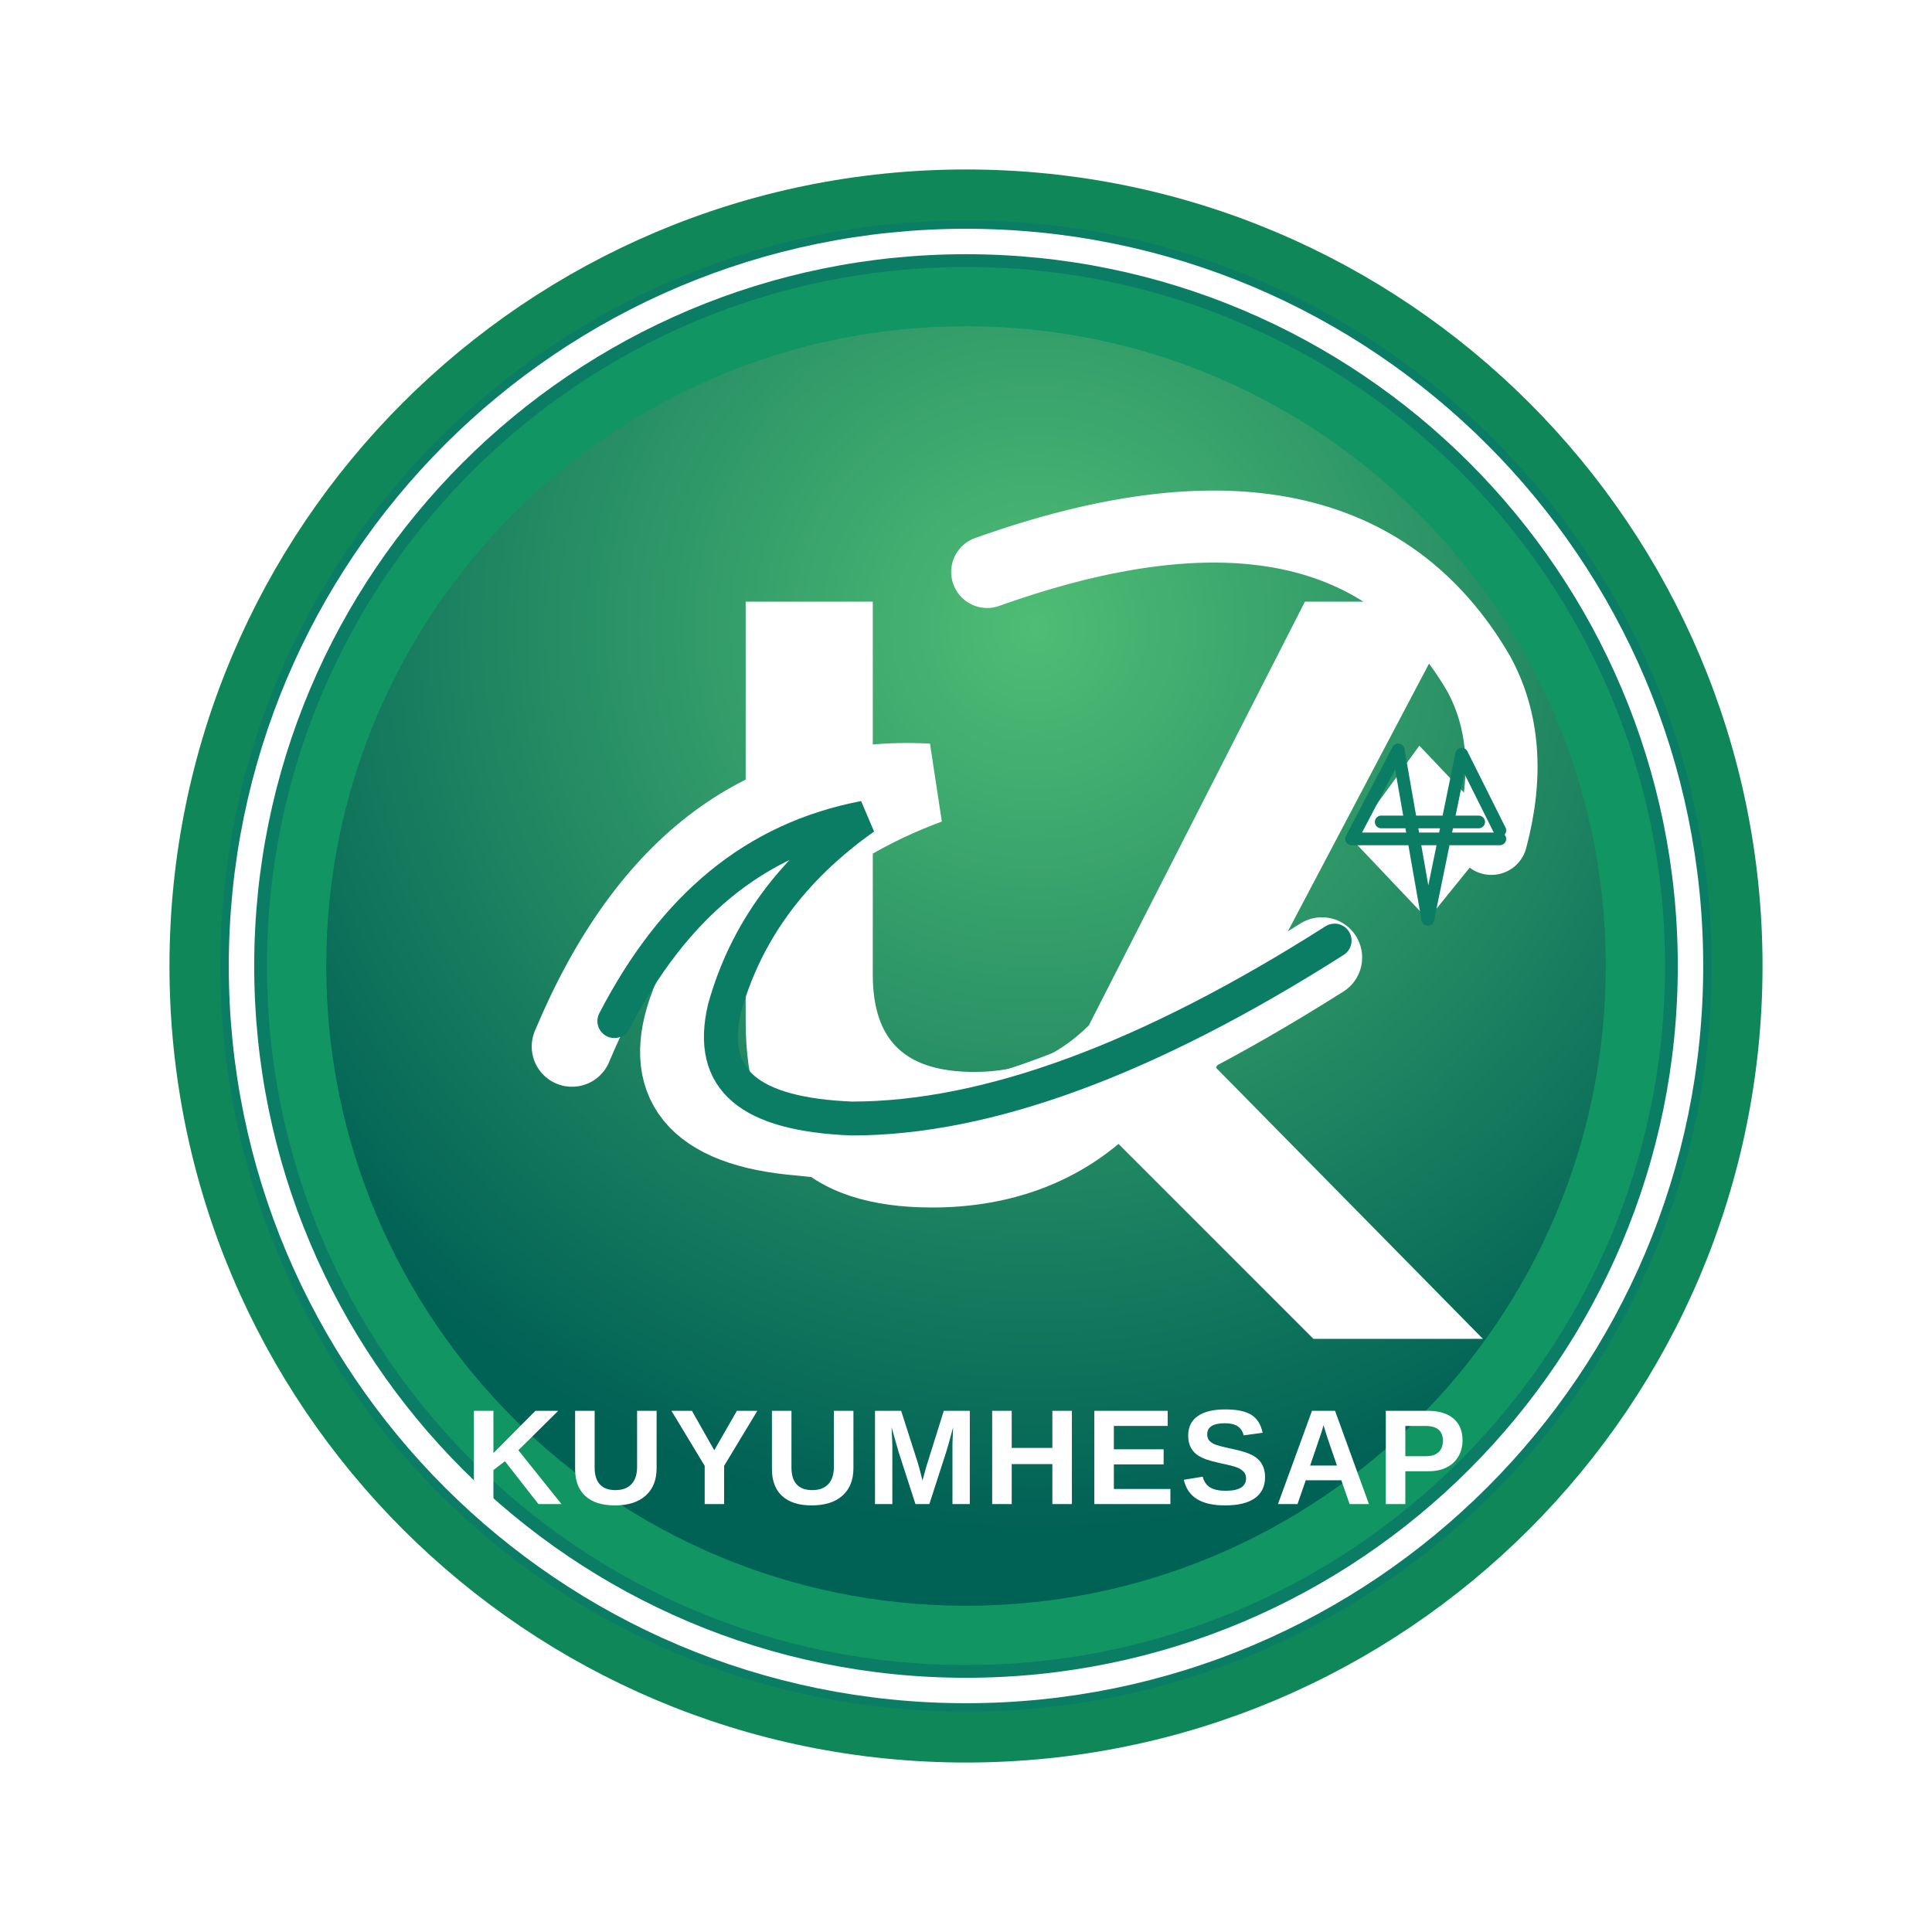
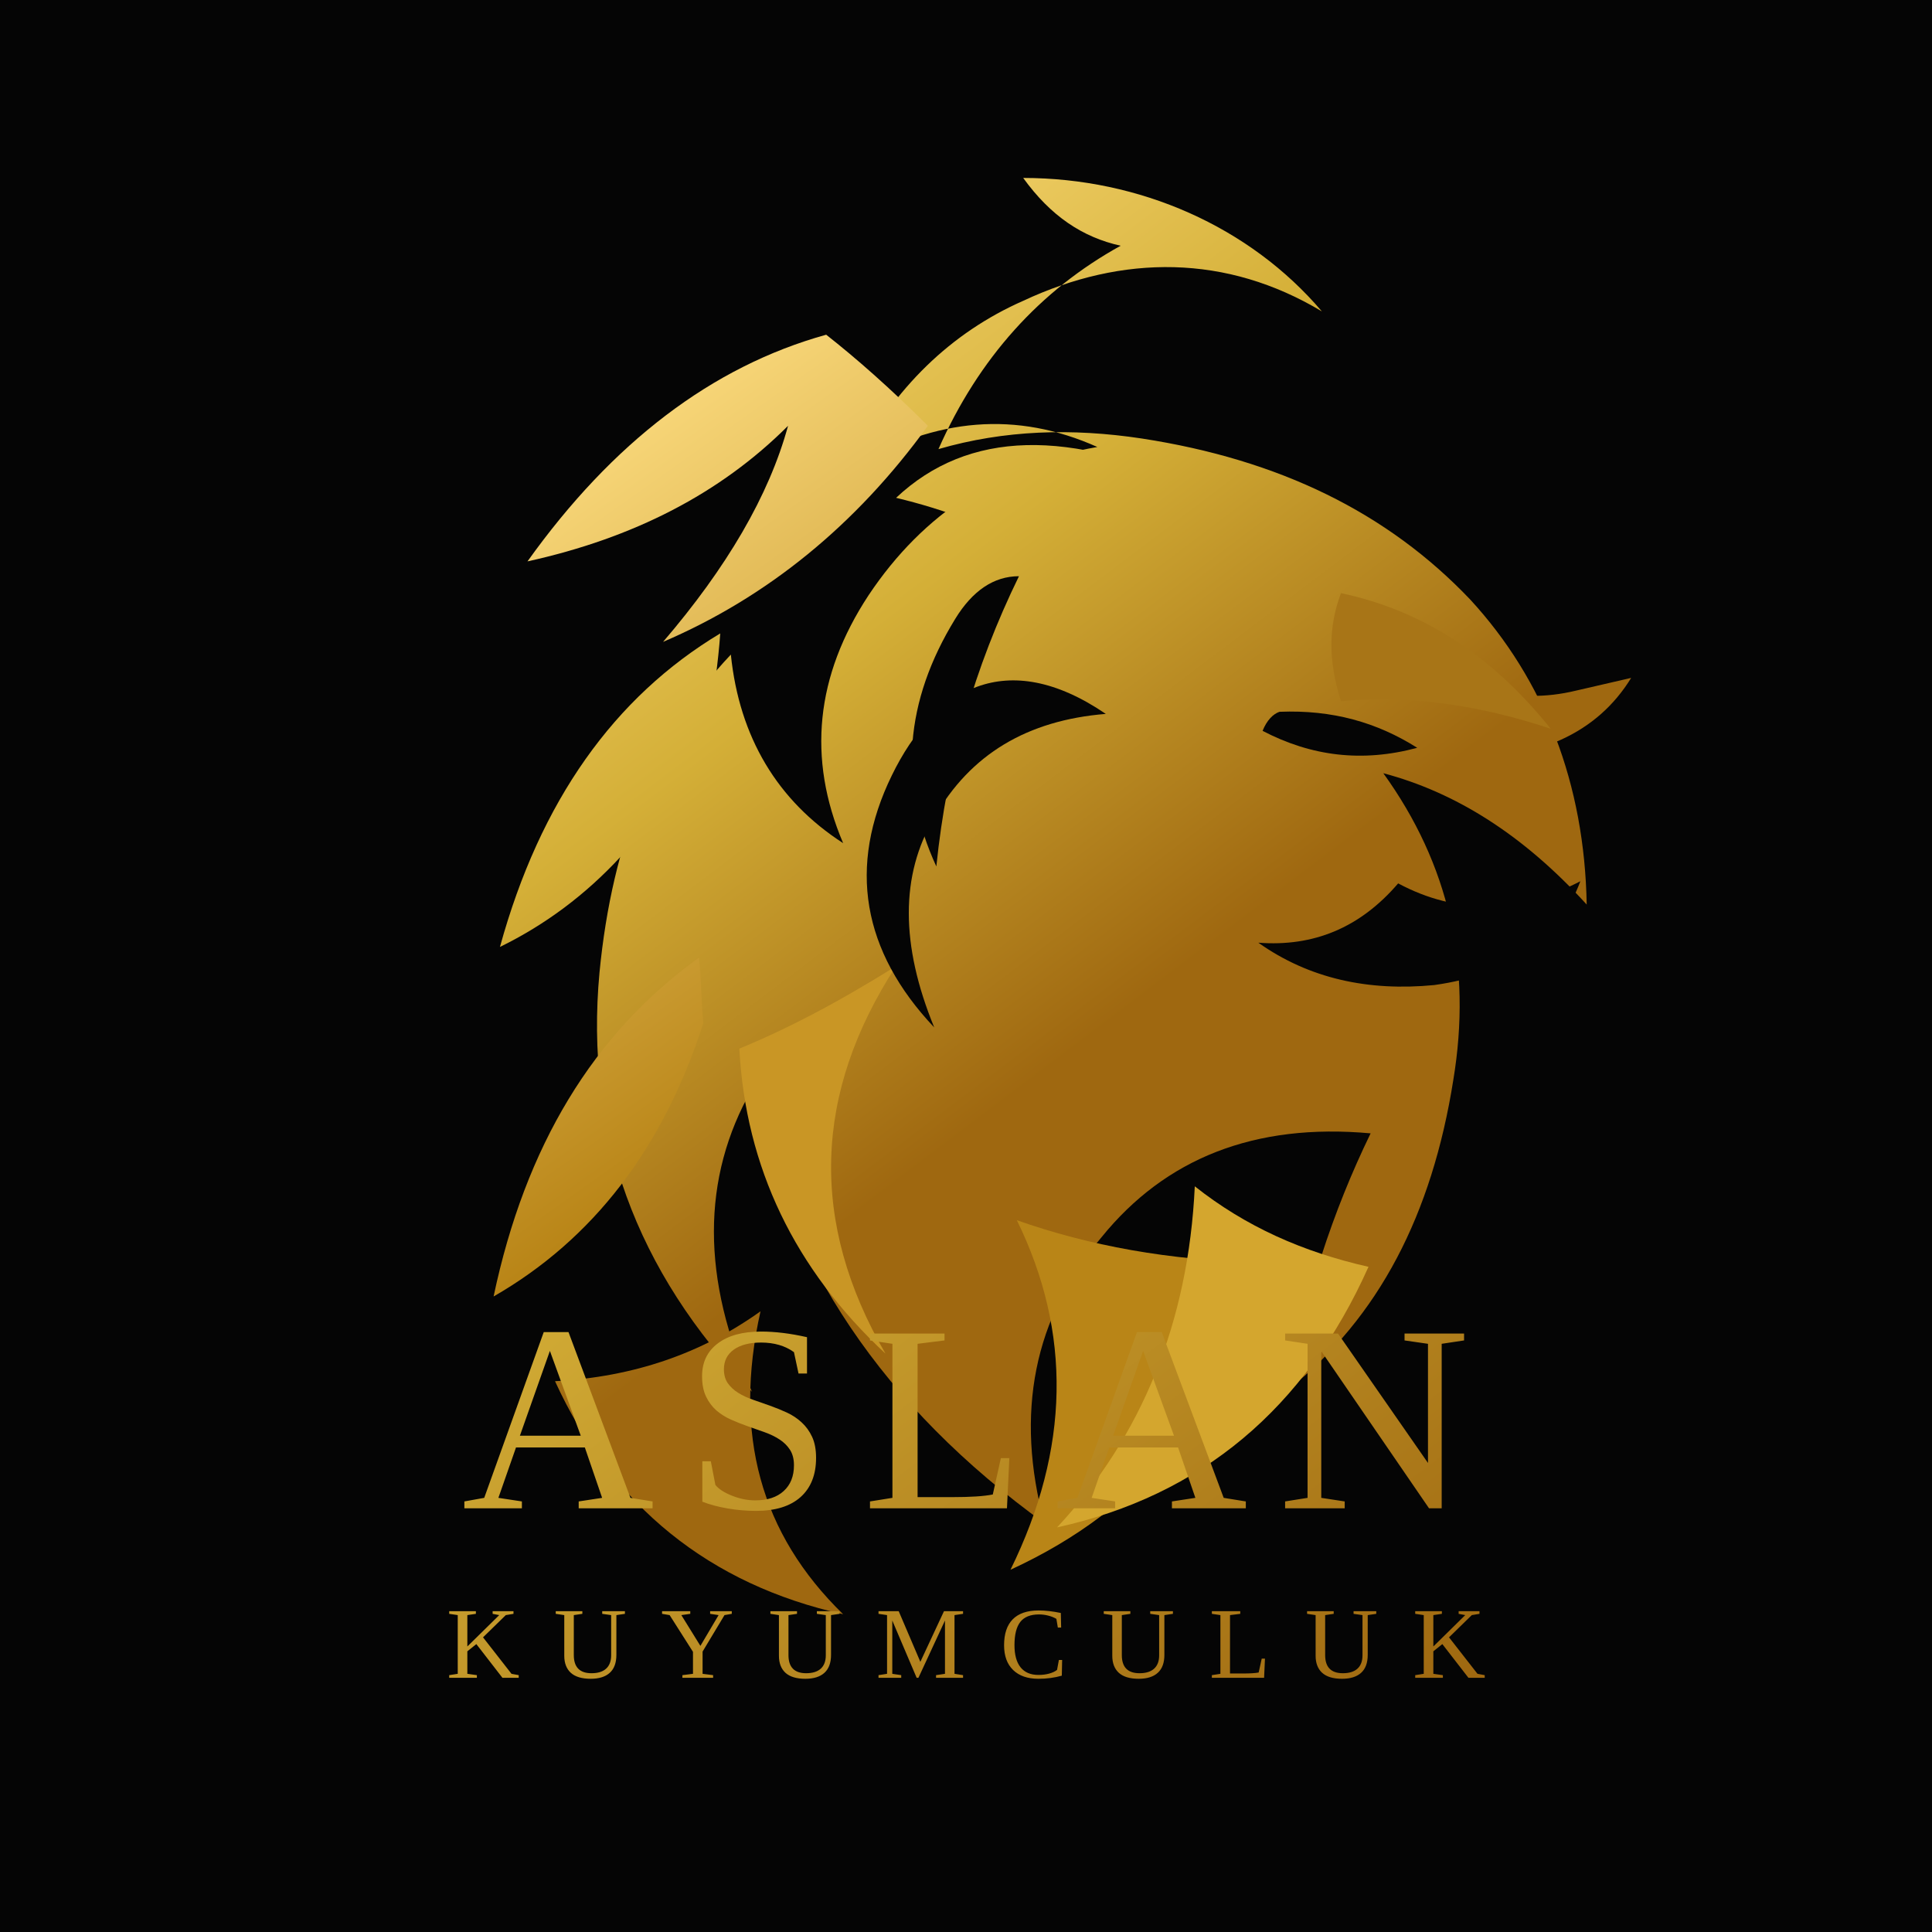
<svg xmlns="http://www.w3.org/2000/svg" width="456" height="456" viewBox="0 0 456 456" fill="none">
-   <rect width="456" height="456" fill="#ffffff" />
-   <circle cx="228" cy="228" r="182" fill="#0b7d65" />
-   <circle cx="228" cy="228" r="165" fill="#109563" />
-   <circle cx="228" cy="228" r="151" fill="url(#paint0_radial)" />
-   <circle cx="228" cy="228" r="171" stroke="#ffffff" stroke-width="6" />
-   <circle cx="228" cy="228" r="182" stroke="#108759" stroke-width="12" />
-   <path d="M176 142H206V230C206 246 214 253 230 253C240 253 249 250 257 242L308 142H345L287 252L350 316H310L264 270C252 280 237 285 220 285C191 285 176 271 176 241V142Z" fill="#ffffff" />
-   <path d="M135 247C153 204 181 183 219 185C192 195 173 212 163 237C156 255 164 266 189 268C222 272 263 257 312 226" stroke="#ffffff" stroke-width="19" stroke-linecap="round" />
-   <path d="M145 241C159 214 178 198 204 193C187 205 176 220 171 238C167 255 177 263 201 264C233 264 271 250 315 222" stroke="#0b7d65" stroke-width="8" stroke-linecap="round" />
-   <path d="M233 135C289 115 328 123 349 159C355 170 356 183 352 198" stroke="#ffffff" stroke-width="17" stroke-linecap="round" />
-   <path d="M319 198L335 176L354 196L337 217L319 198Z" fill="#ffffff" />
-   <path d="M326 194H349M319 198H354M330 177L337 217M345 178L337 217M319 198L330 177M354 196L345 178" stroke="#0b7d65" stroke-width="3" stroke-linecap="round" stroke-linejoin="round" />
-   <text x="228" y="355" text-anchor="middle" fill="#ffffff" font-family="Arial, Helvetica, sans-serif" font-size="32" font-weight="800" letter-spacing="1">KUYUMHESAP</text>
+   <rect width="456" height="456" fill="#050505" />
+   <g transform="translate(89 42) scale(.50)">
+     <path d="M305 0C360 0 412 23 446 63C401 36 352 36 305 58C271 73 244 99 225 136C264 113 302 110 340 127C294 135 258 158 232 197C207 235 203 274 220 314C189 294 171 264 167 225C131 263 111 313 105 375C98 450 122 516 177 573C153 520 153 472 177 430C193 512 239 580 315 635C301 583 310 538 342 500C372 463 414 446 469 451C451 488 438 528 430 572C473 538 498 489 508 426C517 372 506 324 475 281C509 290 541 310 571 343C570 286 551 237 516 199C477 158 426 133 361 123C328 118 296 119 265 128C284 85 313 53 351 32C333 28 318 18 305 0Z" fill="url(#gold)" />
+     <path d="M212 74C158 89 111 125 71 181C121 170 162 149 194 117C185 150 165 184 135 219C184 198 226 164 260 117C242 99 226 85 212 74Z" fill="url(#goldLight)" />
+     <path d="M162 215C112 245 77 294 58 363C101 342 134 306 157 256C159 242 161 229 162 215Z" fill="url(#gold)" />
+     <path d="M152 368C102 404 70 457 55 528C102 501 135 458 154 399C153 388 153 378 152 368Z" fill="url(#goldLight)" />
+     <path d="M181 535C168 593 181 640 220 678C157 664 111 627 84 568C121 566 153 555 181 535Z" fill="url(#gold)" />
+     <path d="M245 372C206 432 204 493 240 555C197 515 174 467 171 411C193 402 218 389 245 372Z" fill="#C99625" />
+     <path d="M302 492C328 545 327 600 299 657C362 628 401 580 417 512C374 511 336 504 302 492Z" fill="url(#goldLight)" />
+     <path d="M386 476C383 540 361 594 321 637C389 622 438 581 468 514C437 507 410 495 386 476Z" fill="#D4A62E" />
+     <path d="M245 151C279 119 327 118 389 147C424 164 458 189 490 220C512 241 537 249 566 242L592 236C576 262 548 275 508 274C451 273 404 254 367 218C332 184 291 162 245 151Z" fill="url(#gold)" />
+     <path d="M455 196C493 204 526 225 554 260C521 249 488 244 455 247C449 228 449 212 455 196Z" fill="#A87517" />
+     <path d="M426 252C451 251 472 257 491 269C465 276 441 273 418 261C420 256 423 253 426 252Z" fill="#050505" />
+     <path d="M482 333C510 348 539 347 568 332C558 359 535 376 499 381C468 384 440 378 416 361C442 363 464 354 482 333Z" fill="#050505" />
+     <path d="M344 253C307 256 280 272 263 302C247 329 247 362 263 401C229 365 222 325 243 282C263 241 297 221 344 253Z" fill="#050505" />
+     <path d="M303 188C282 231 269 276 264 325C246 286 249 247 273 208C281 195 291 188 303 188Z" fill="#050505" />
+   </g>
+   <text x="228" y="356" text-anchor="middle" fill="url(#gold)" font-family="Georgia, 'Times New Roman', serif" font-size="63" font-weight="500" letter-spacing="7">ASLAN</text>
+   <text x="228" y="396" text-anchor="middle" fill="url(#gold)" font-family="Georgia, 'Times New Roman', serif" font-size="24" font-weight="500" letter-spacing="8">KUYUMCULUK</text>
  <defs>
-     <radialGradient id="paint0_radial" cx="0" cy="0" r="1" gradientUnits="userSpaceOnUse" gradientTransform="translate(244 148) rotate(90) scale(214)">
-       <stop stop-color="#4fbd75" />
-       <stop offset="1" stop-color="#006155" />
-     </radialGradient>
+     <linearGradient id="gold" x1="108" y1="55" x2="360" y2="388" gradientUnits="userSpaceOnUse">
+       <stop stop-color="#F8D875" />
+       <stop offset="0.48" stop-color="#D4AF37" />
+       <stop offset="1" stop-color="#9F6810" />
+     </linearGradient>
+     <linearGradient id="goldLight" x1="120" y1="72" x2="313" y2="344" gradientUnits="userSpaceOnUse">
+       <stop stop-color="#FFE084" />
+       <stop offset="1" stop-color="#B98517" />
+     </linearGradient>
  </defs>
</svg>
